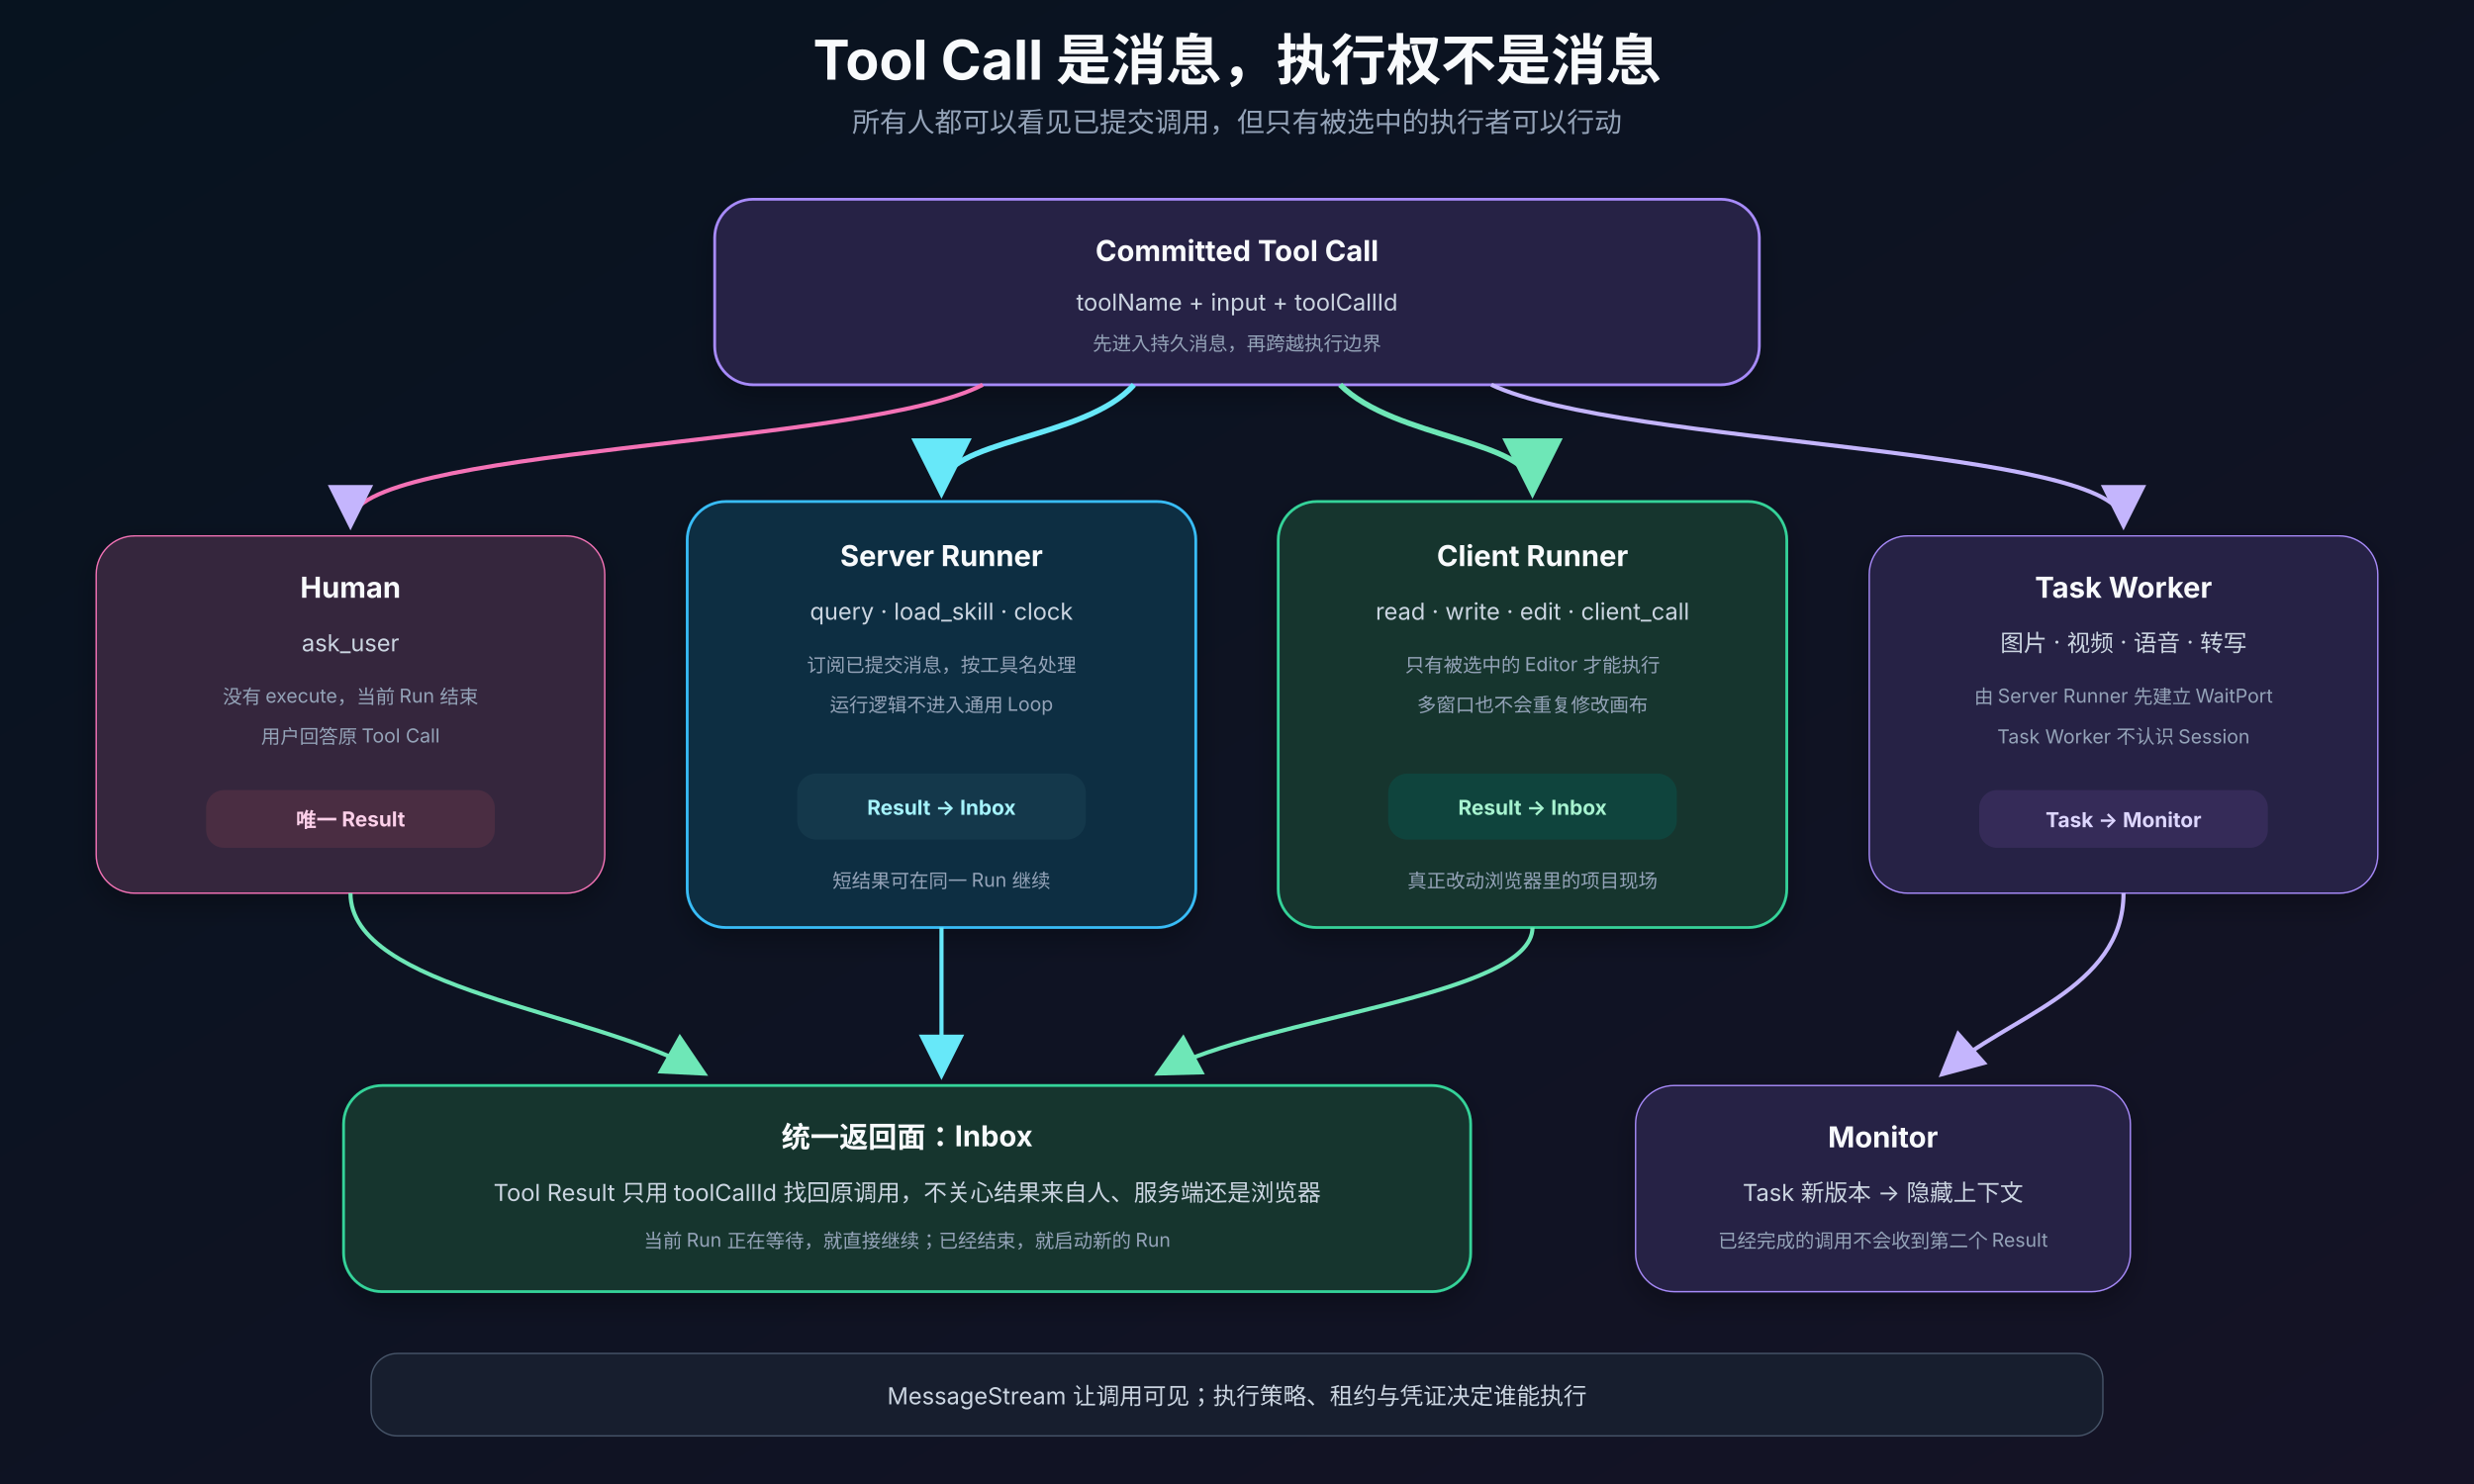
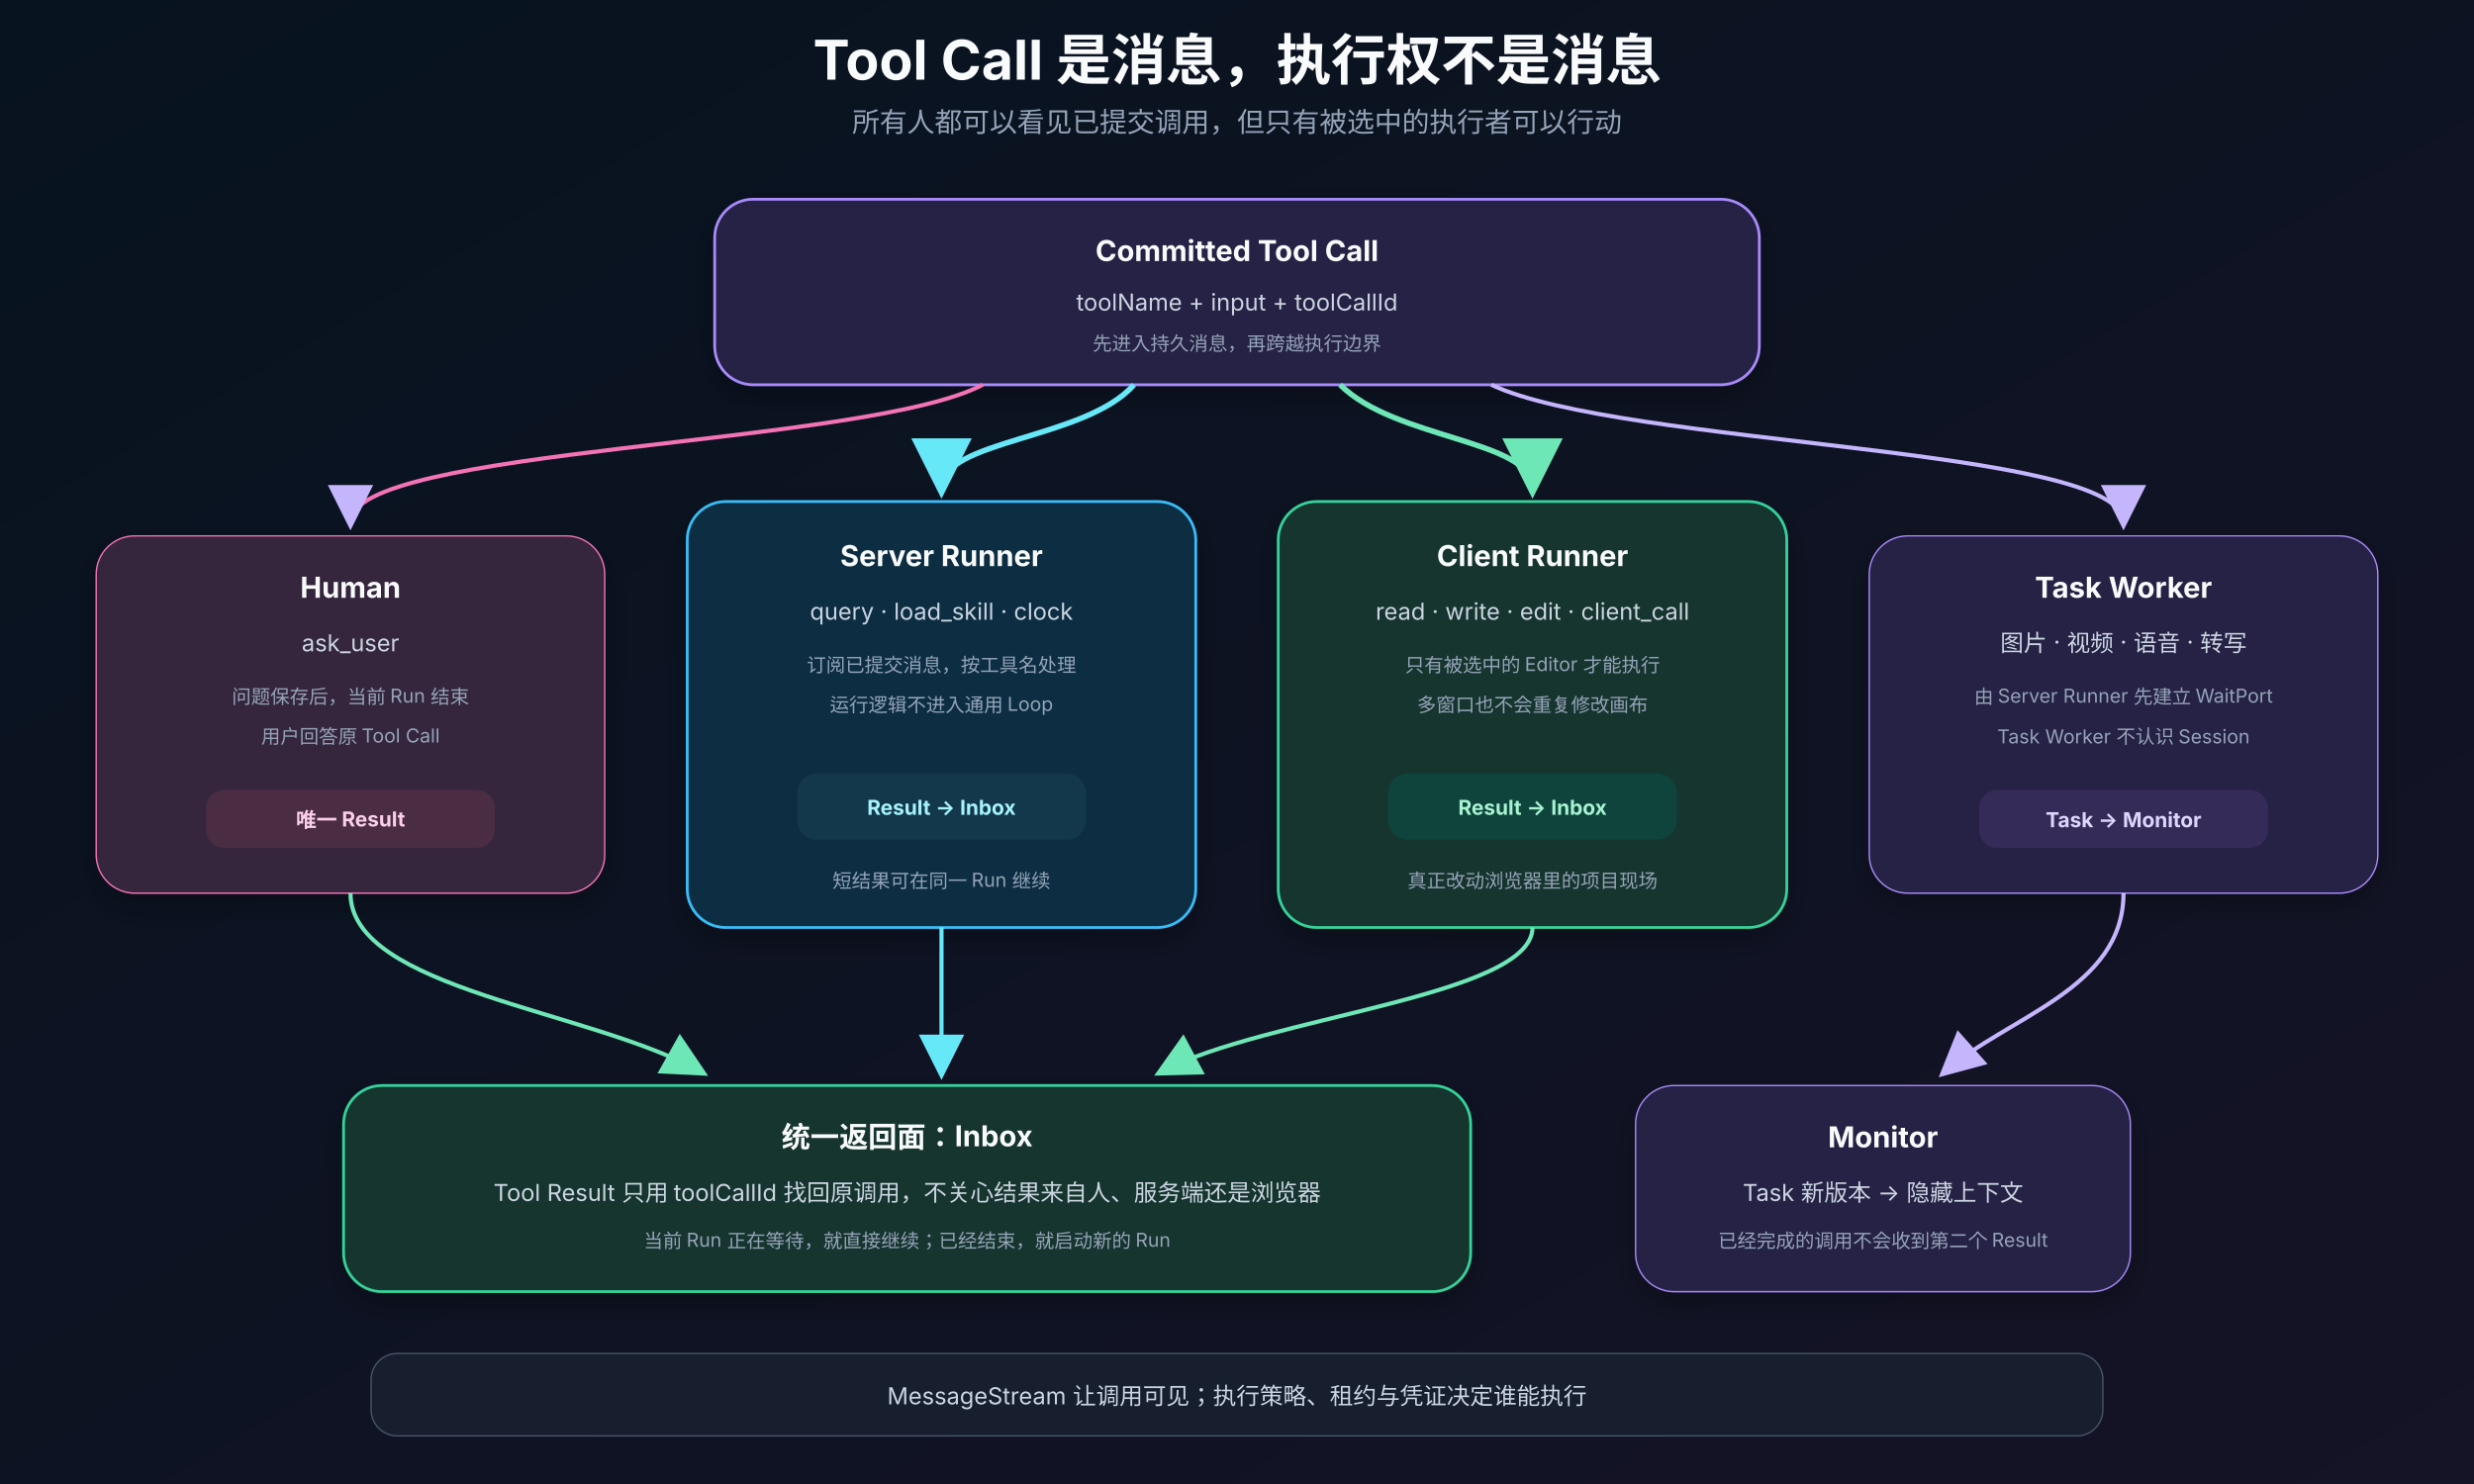
<svg xmlns="http://www.w3.org/2000/svg" width="1800" height="1080" viewBox="0 0 1800 1080" role="img" aria-labelledby="title desc">
  <defs>
    <linearGradient id="bg" x1="0" y1="0" x2="1" y2="1">
      <stop stop-color="#07131f" />
      <stop offset="1" stop-color="#151326" />
    </linearGradient>
    <filter id="shadow" x="-20%" y="-20%" width="140%" height="140%">
      <feDropShadow dx="0" dy="8" stdDeviation="10" flood-color="#000" flood-opacity=".28" />
    </filter>
    <marker id="cyan" markerWidth="11" markerHeight="11" refX="9" refY="5.5" orient="auto">
      <path d="M0 0L11 5.5L0 11Z" fill="#67e8f9" />
    </marker>
    <marker id="violet" markerWidth="11" markerHeight="11" refX="9" refY="5.5" orient="auto">
      <path d="M0 0L11 5.5L0 11Z" fill="#c4b5fd" />
    </marker>
    <marker id="green" markerWidth="11" markerHeight="11" refX="9" refY="5.5" orient="auto">
      <path d="M0 0L11 5.5L0 11Z" fill="#6ee7b7" />
    </marker>
    <style>text{font-family:Inter,"PingFang SC","Microsoft YaHei",sans-serif}.h{font-size:40px;font-weight:700;fill:#f8fafc}.sub{font-size:20px;fill:#94a3b8}.t{font-size:21px;font-weight:700;fill:#f8fafc}.p{font-size:17px;fill:#cbd5e1}.m{font-size:14px;fill:#94a3b8}.tag{font-size:15px;font-weight:700}.box{filter:url(#shadow)}</style>
  </defs>
  <rect width="1800" height="1080" fill="url(#bg)" />
  <text x="900" y="58" text-anchor="middle" class="h">Tool Call 是消息，执行权不是消息</text>
  <text x="900" y="96" text-anchor="middle" class="sub">所有人都可以看见已提交调用，但只有被选中的执行者可以行动</text>
  <g class="box">
    <rect x="520" y="145" width="760" height="135" rx="28" fill="#282044" stroke="#a78bfa" stroke-width="2" />
  </g>
  <text x="900" y="190" text-anchor="middle" class="t">Committed Tool Call</text>
  <text x="900" y="226" text-anchor="middle" class="p">toolName + input + toolCallId</text>
  <text x="900" y="255" text-anchor="middle" class="m">先进入持久消息，再跨越执行边界</text>
  <g class="box">
    <rect x="70" y="390" width="370" height="260" rx="28" fill="#34283c" stroke="#f472b6" />
    <rect x="500" y="365" width="370" height="310" rx="28" fill="#102e43" stroke="#38bdf8" stroke-width="2" />
    <rect x="930" y="365" width="370" height="310" rx="28" fill="#15342f" stroke="#34d399" stroke-width="2" />
    <rect x="1360" y="390" width="370" height="260" rx="28" fill="#282044" stroke="#a78bfa" />
  </g>
  <text x="255" y="435" text-anchor="middle" class="t">Human</text>
  <text x="255" y="474" text-anchor="middle" class="p">ask_user</text>
-   <text x="255" y="512" text-anchor="middle" class="m">没有 execute，当前 Run 结束</text>
+   <text x="255" y="512" text-anchor="middle" class="m">问题保存后，当前 Run 结束</text>
  <text x="255" y="541" text-anchor="middle" class="m">用户回答原 Tool Call</text>
  <rect x="150" y="575" width="210" height="42" rx="13" fill="#4a2d42" />
  <text x="255" y="602" text-anchor="middle" class="tag" fill="#fbcfe8">唯一 Result</text>
  <text x="685" y="412" text-anchor="middle" class="t">Server Runner</text>
  <text x="685" y="451" text-anchor="middle" class="p">query · load_skill · clock</text>
  <text x="685" y="489" text-anchor="middle" class="m">订阅已提交消息，按工具名处理</text>
  <text x="685" y="518" text-anchor="middle" class="m">运行逻辑不进入通用 Loop</text>
  <rect x="580" y="563" width="210" height="48" rx="14" fill="#14384b" />
  <text x="685" y="593" text-anchor="middle" class="tag" fill="#a5f3fc">Result → Inbox</text>
  <text x="685" y="646" text-anchor="middle" class="m">短结果可在同一 Run 继续</text>
  <text x="1115" y="412" text-anchor="middle" class="t">Client Runner</text>
  <text x="1115" y="451" text-anchor="middle" class="p">read · write · edit · client_call</text>
  <text x="1115" y="489" text-anchor="middle" class="m">只有被选中的 Editor 才能执行</text>
  <text x="1115" y="518" text-anchor="middle" class="m">多窗口也不会重复修改画布</text>
  <rect x="1010" y="563" width="210" height="48" rx="14" fill="#0f443d" />
  <text x="1115" y="593" text-anchor="middle" class="tag" fill="#a7f3d0">Result → Inbox</text>
  <text x="1115" y="646" text-anchor="middle" class="m">真正改动浏览器里的项目现场</text>
  <text x="1545" y="435" text-anchor="middle" class="t">Task Worker</text>
  <text x="1545" y="474" text-anchor="middle" class="p">图片 · 视频 · 语音 · 转写</text>
  <text x="1545" y="512" text-anchor="middle" class="m">由 Server Runner 先建立 WaitPort</text>
  <text x="1545" y="541" text-anchor="middle" class="m">Task Worker 不认识 Session</text>
  <rect x="1440" y="575" width="210" height="42" rx="13" fill="#352b58" />
  <text x="1545" y="602" text-anchor="middle" class="tag" fill="#ddd6fe">Task → Monitor</text>
  <path d="M715 280C630 325 255 325 255 380" stroke="#f472b6" stroke-width="3" fill="none" marker-end="url(#violet)" />
  <path d="M825 280C790 320 685 320 685 355" stroke="#67e8f9" stroke-width="4" fill="none" marker-end="url(#cyan)" />
  <path d="M975 280C1015 320 1115 320 1115 355" stroke="#6ee7b7" stroke-width="4" fill="none" marker-end="url(#green)" />
  <path d="M1085 280C1180 325 1545 325 1545 380" stroke="#c4b5fd" stroke-width="3" fill="none" marker-end="url(#violet)" />
  <g class="box">
    <rect x="250" y="790" width="820" height="150" rx="28" fill="#15342f" stroke="#34d399" stroke-width="2" />
  </g>
  <text x="660" y="835" text-anchor="middle" class="t">统一返回面：Inbox</text>
  <text x="660" y="874" text-anchor="middle" class="p">Tool Result 只用 toolCallId 找回原调用，不关心结果来自人、服务端还是浏览器</text>
  <text x="660" y="908" text-anchor="middle" class="m">当前 Run 正在等待，就直接继续；已经结束，就启动新的 Run</text>
  <path d="M255 650C255 720 430 735 510 780" stroke="#6ee7b7" stroke-width="3" fill="none" marker-end="url(#green)" />
  <path d="M685 675V780" stroke="#67e8f9" stroke-width="3" fill="none" marker-end="url(#cyan)" />
  <path d="M1115 675C1115 725 920 740 845 780" stroke="#6ee7b7" stroke-width="3" fill="none" marker-end="url(#green)" />
  <g class="box">
    <rect x="1190" y="790" width="360" height="150" rx="28" fill="#282044" stroke="#a78bfa" />
  </g>
  <text x="1370" y="835" text-anchor="middle" class="t">Monitor</text>
  <text x="1370" y="874" text-anchor="middle" class="p">Task 新版本 → 隐藏上下文</text>
  <text x="1370" y="908" text-anchor="middle" class="m">已经完成的调用不会收到第二个 Result</text>
  <path d="M1545 650C1545 720 1460 740 1415 780" stroke="#c4b5fd" stroke-width="3" fill="none" marker-end="url(#violet)" />
  <rect x="270" y="985" width="1260" height="60" rx="19" fill="#171e2e" stroke="#475569" />
  <text x="900" y="1022" text-anchor="middle" class="p">MessageStream 让调用可见；执行策略、租约与凭证决定谁能执行</text>
</svg>
